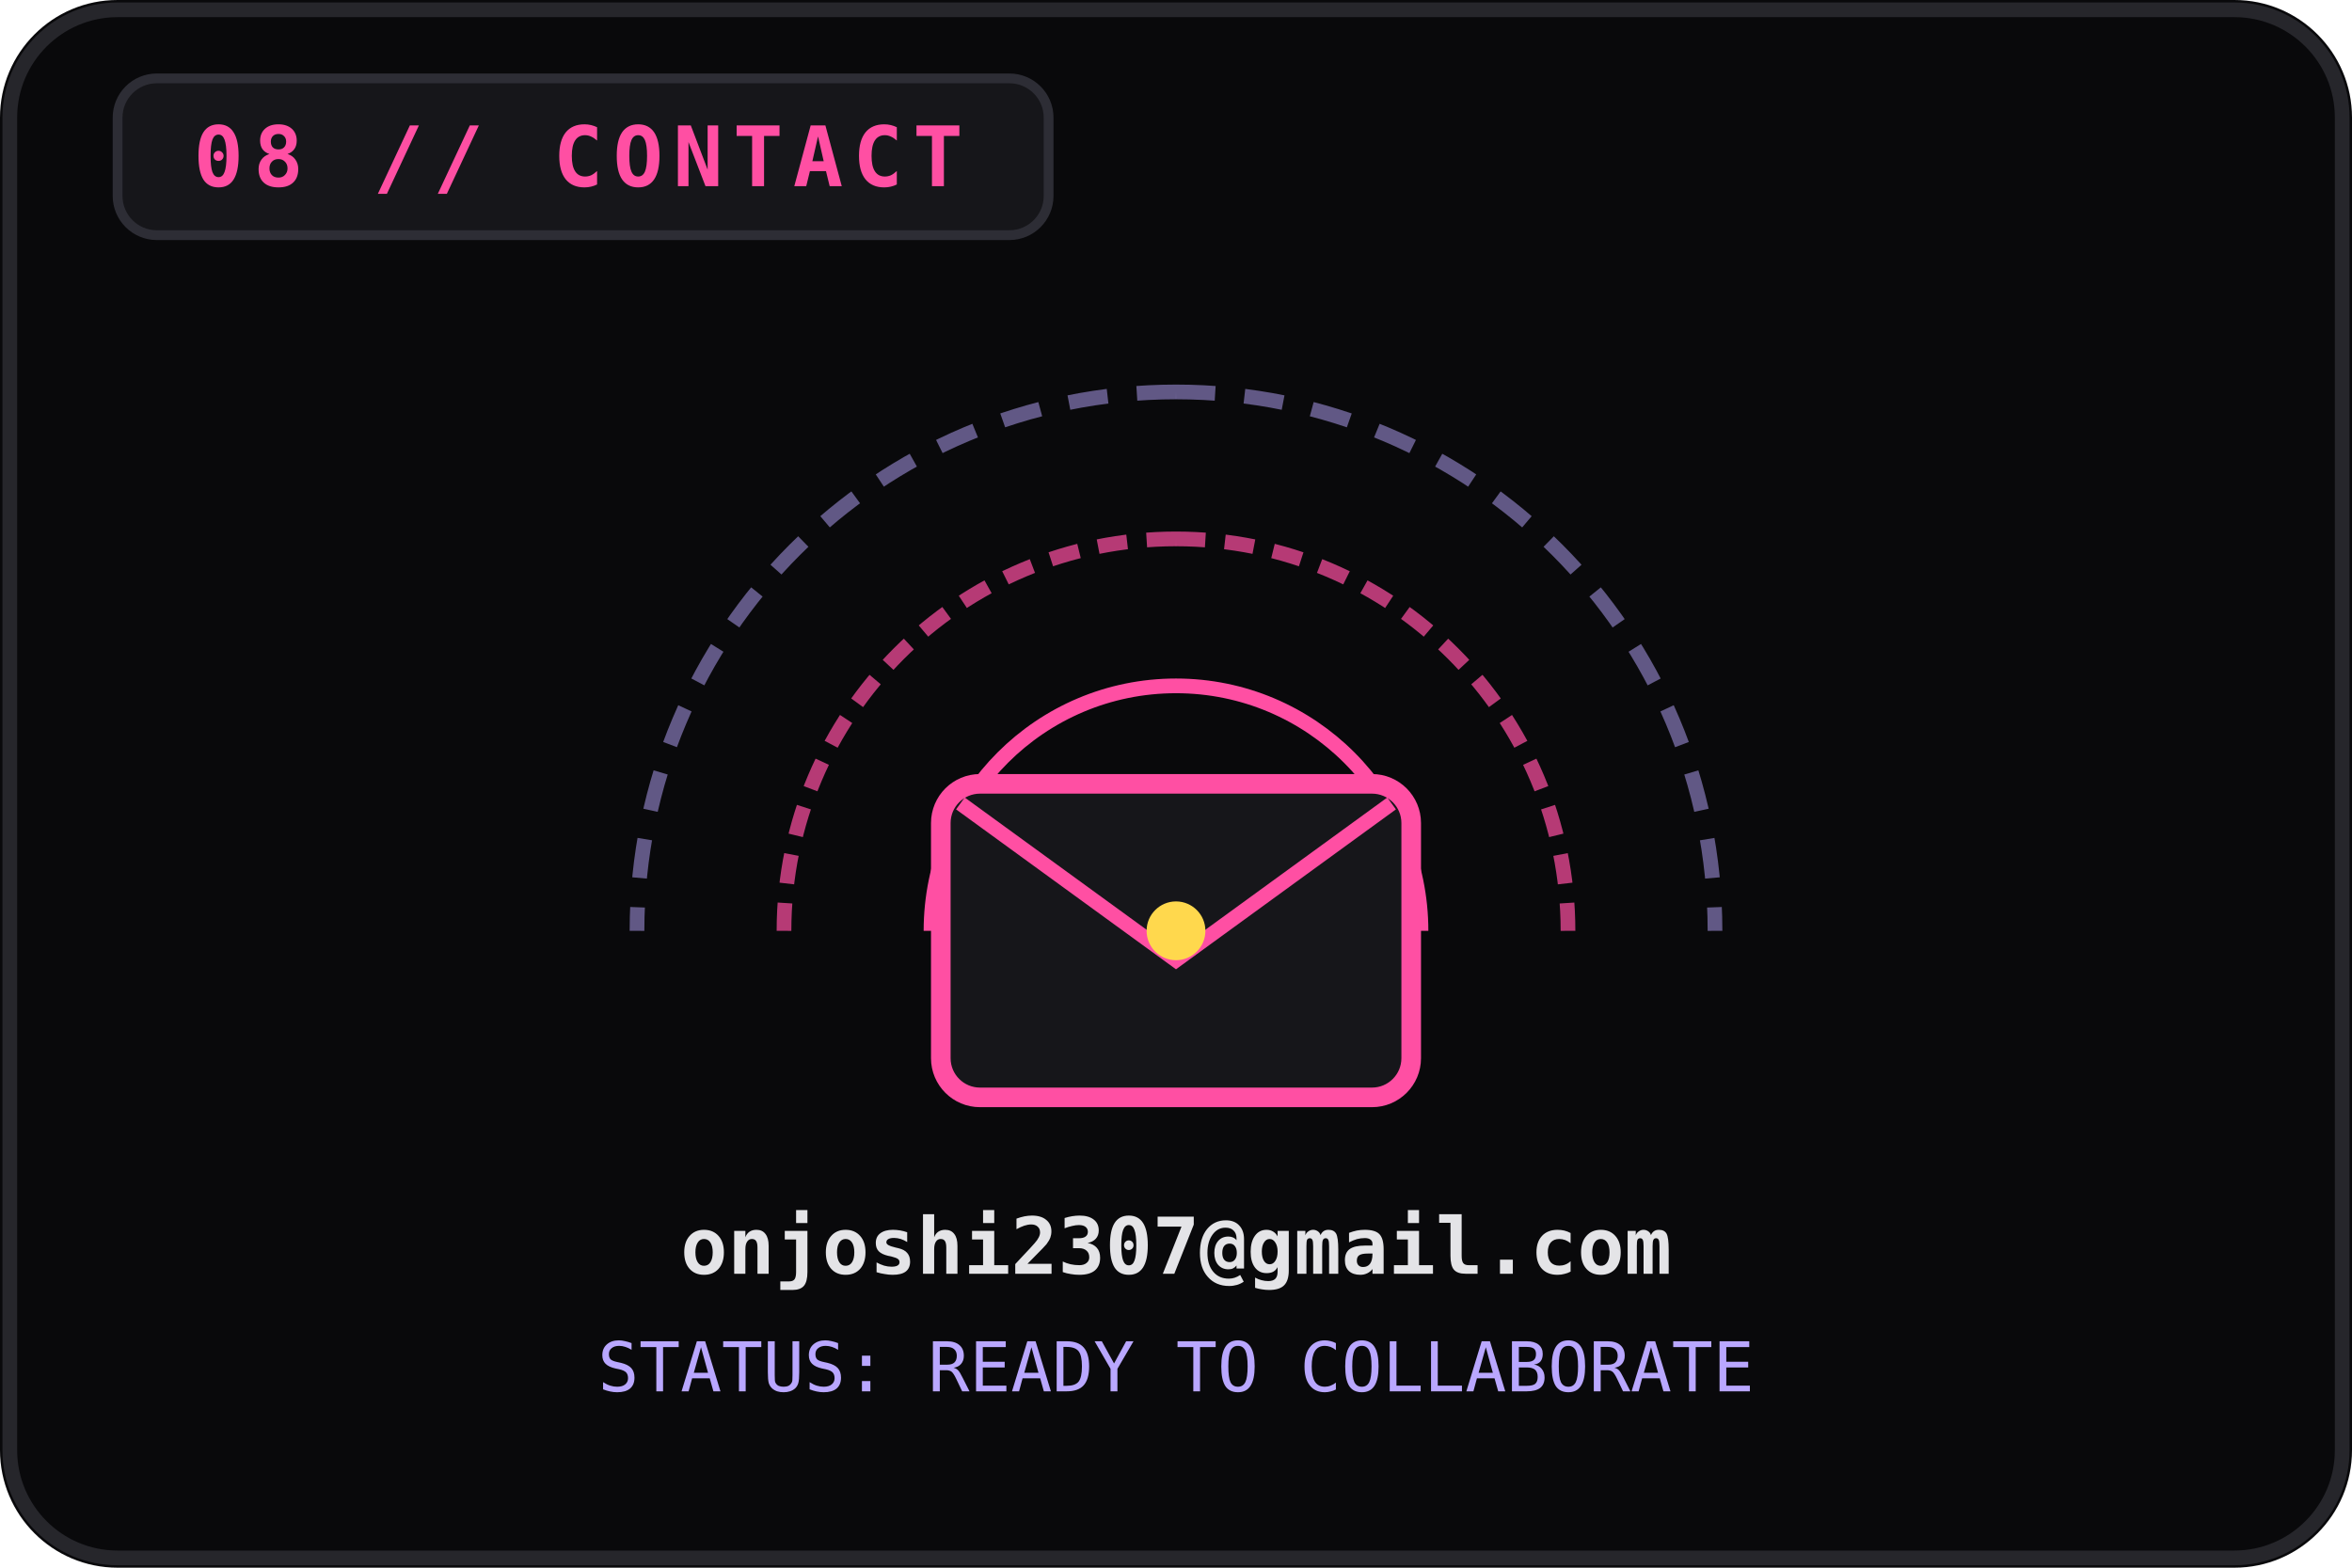
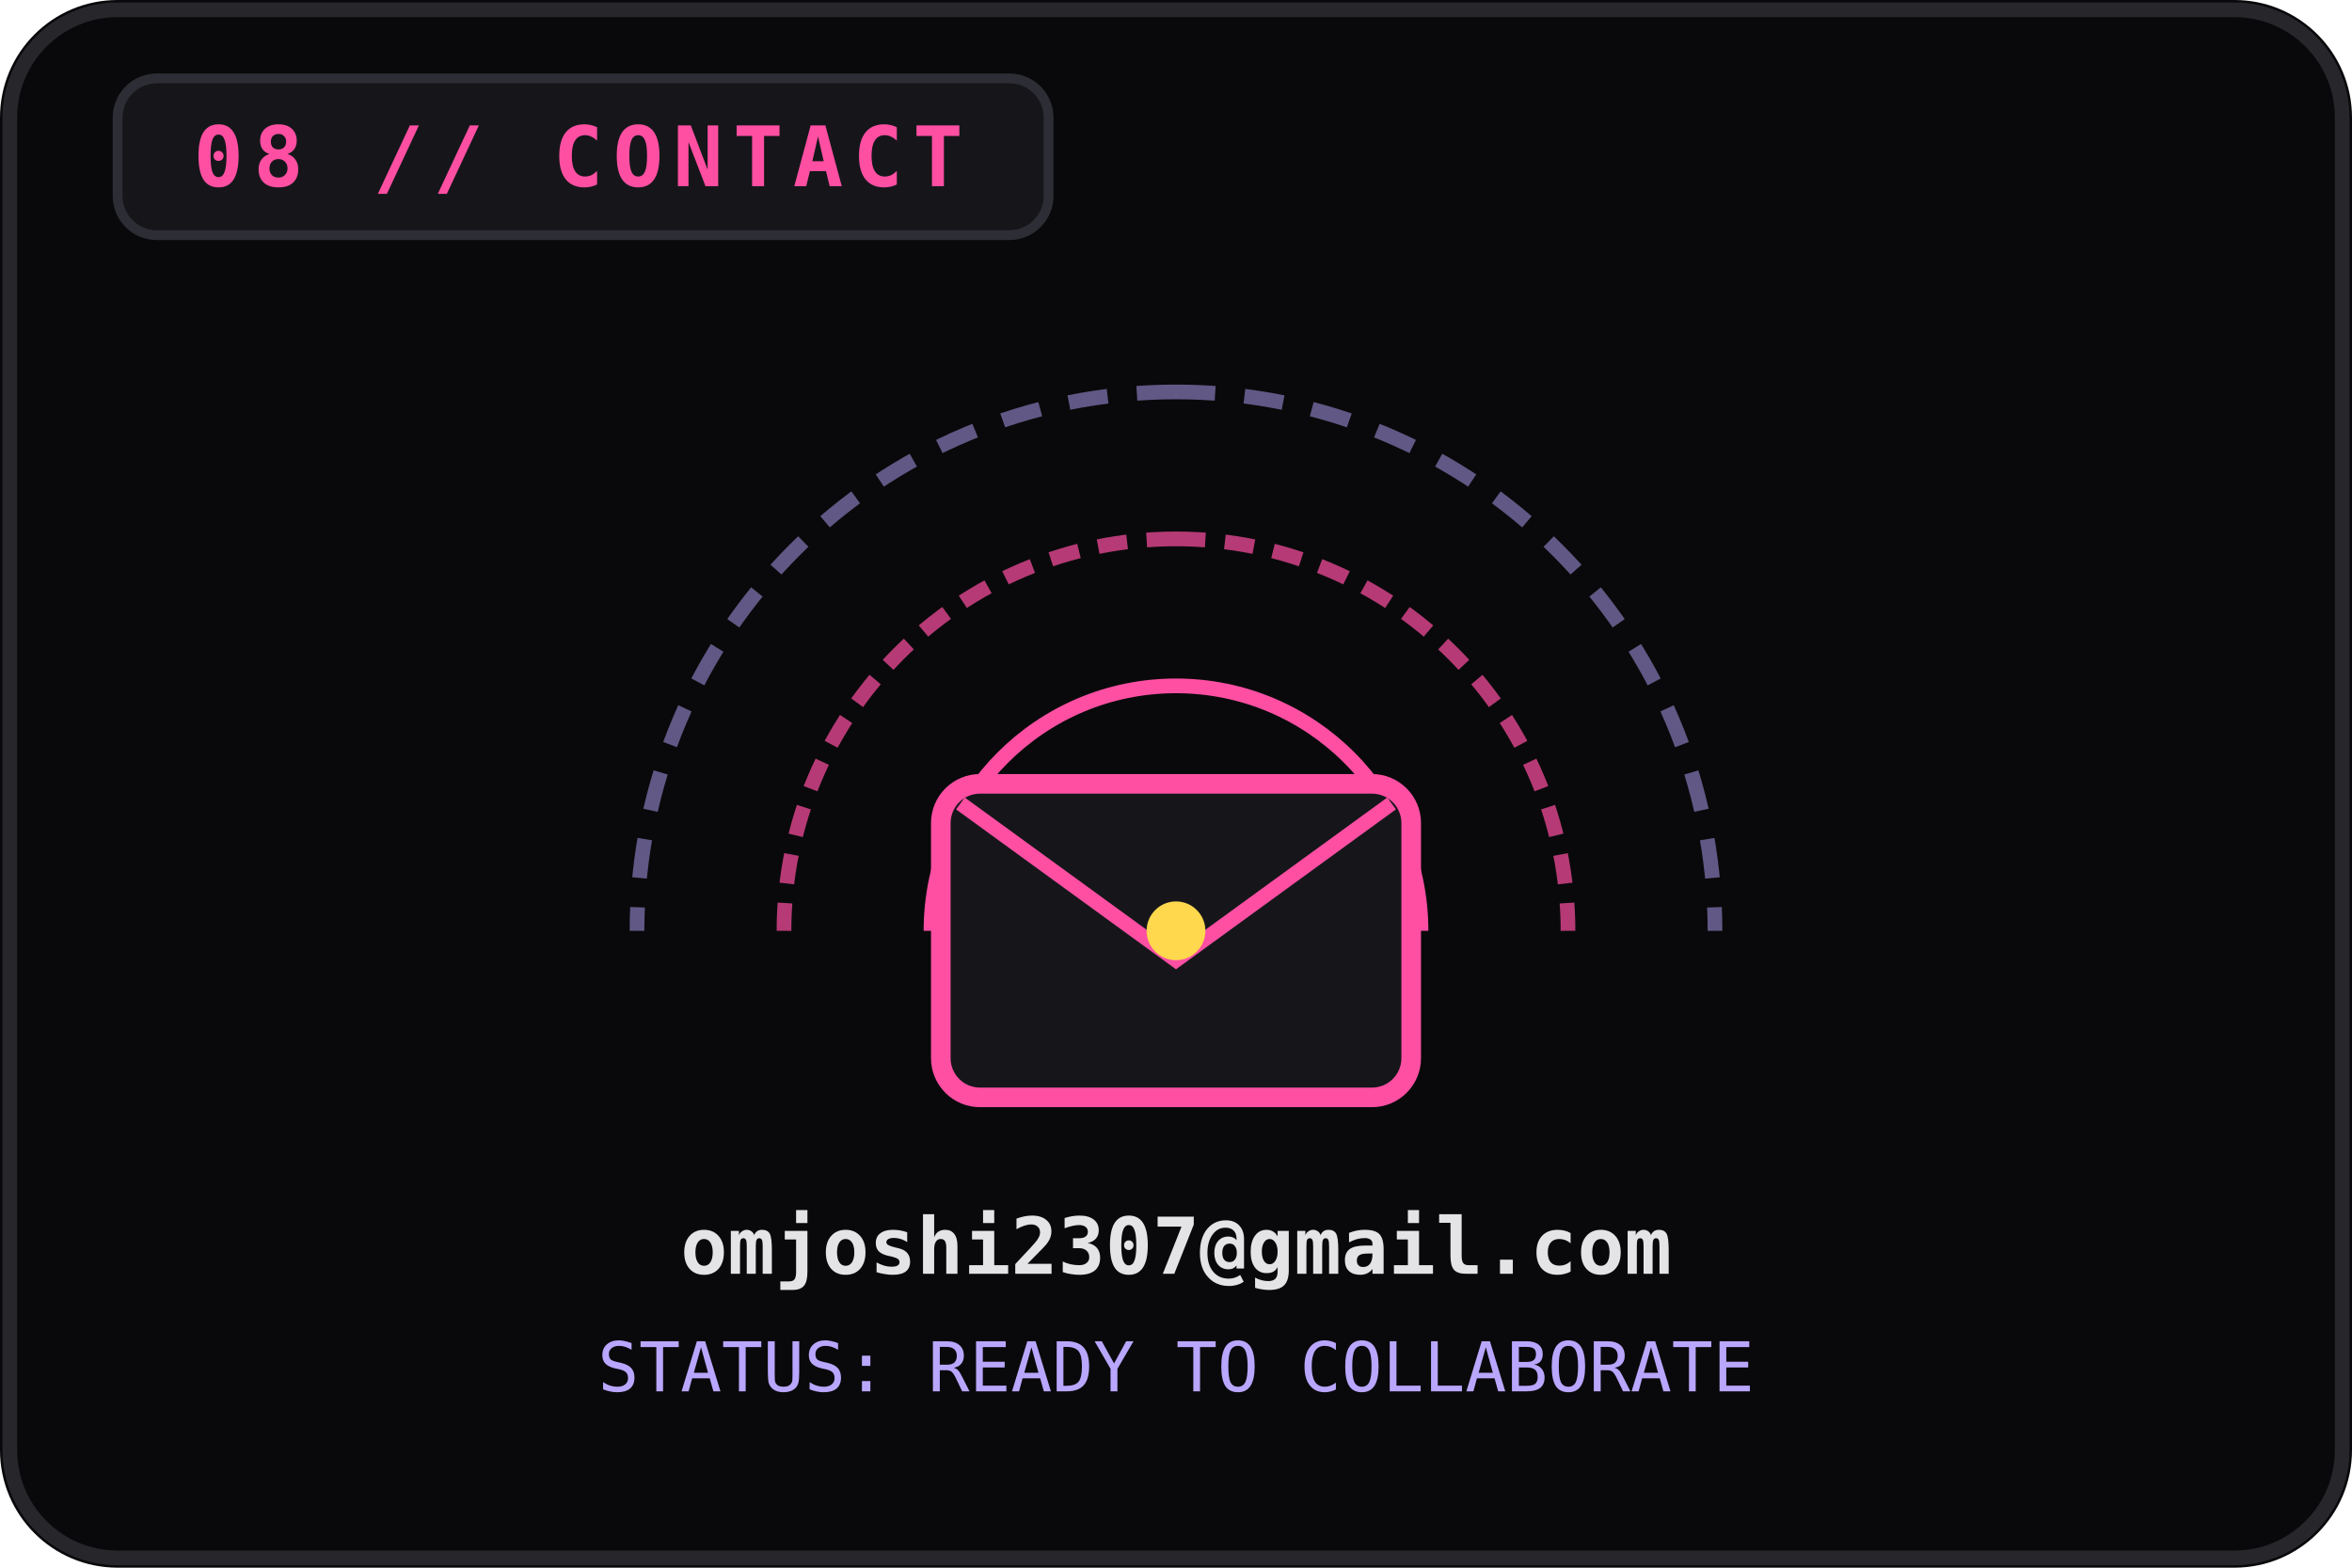
<svg xmlns="http://www.w3.org/2000/svg" viewBox="0 0 240 160" width="240" height="160" fill="none">
  <rect width="240" height="160" rx="12" fill="#09090B" />
  <rect width="238" height="158" x="1" y="1" rx="11" stroke="#26262B" stroke-width="1.5" />
  <path d="M120 70 A25 25 0 0 1 145 95" stroke="#FF4FA3" stroke-width="1.5" fill="none" />
  <path d="M120 70 A25 25 0 0 0 95 95" stroke="#FF4FA3" stroke-width="1.5" fill="none" />
  <path d="M120 55 A40 40 0 0 1 160 95" stroke="#FF4FA3" stroke-width="1.5" stroke-dasharray="3 2" fill="none" opacity="0.7" />
  <path d="M120 55 A40 40 0 0 0 80 95" stroke="#FF4FA3" stroke-width="1.5" stroke-dasharray="3 2" fill="none" opacity="0.7" />
  <path d="M120 40 A55 55 0 0 1 175 95" stroke="#B9A7FF" stroke-width="1.5" stroke-dasharray="4 3" fill="none" opacity="0.5" />
  <path d="M120 40 A55 55 0 0 0 65 95" stroke="#B9A7FF" stroke-width="1.5" stroke-dasharray="4 3" fill="none" opacity="0.5" />
  <rect x="96" y="80" width="48" height="32" rx="4" fill="#16161A" stroke="#FF4FA3" stroke-width="2" />
  <path d="M98 82 L120 98 L142 82" stroke="#FF4FA3" stroke-width="1.5" fill="none" />
  <circle cx="120" cy="95" r="3" fill="#FFD84D" />
-   <text x="120" y="130" fill="#E4E4E7" font-family="monospace" font-size="8" font-weight="bold" text-anchor="middle">onjoshi2307@gmail.com</text>
+   <text x="120" y="130" fill="#E4E4E7" font-family="monospace" font-size="8" font-weight="bold" text-anchor="middle">omjoshi2307@gmail.com</text>
  <text x="120" y="142" fill="#B9A7FF" font-family="monospace" font-size="7" text-anchor="middle">STATUS: READY TO COLLABORATE</text>
  <rect x="12" y="8" width="95" height="16" rx="4" fill="#16161A" stroke="#2D2D35" stroke-width="1" />
  <text x="59" y="19" fill="#FF4FA3" font-family="monospace" font-size="8.5" font-weight="bold" text-anchor="middle" letter-spacing="1">08 // CONTACT</text>
</svg>
